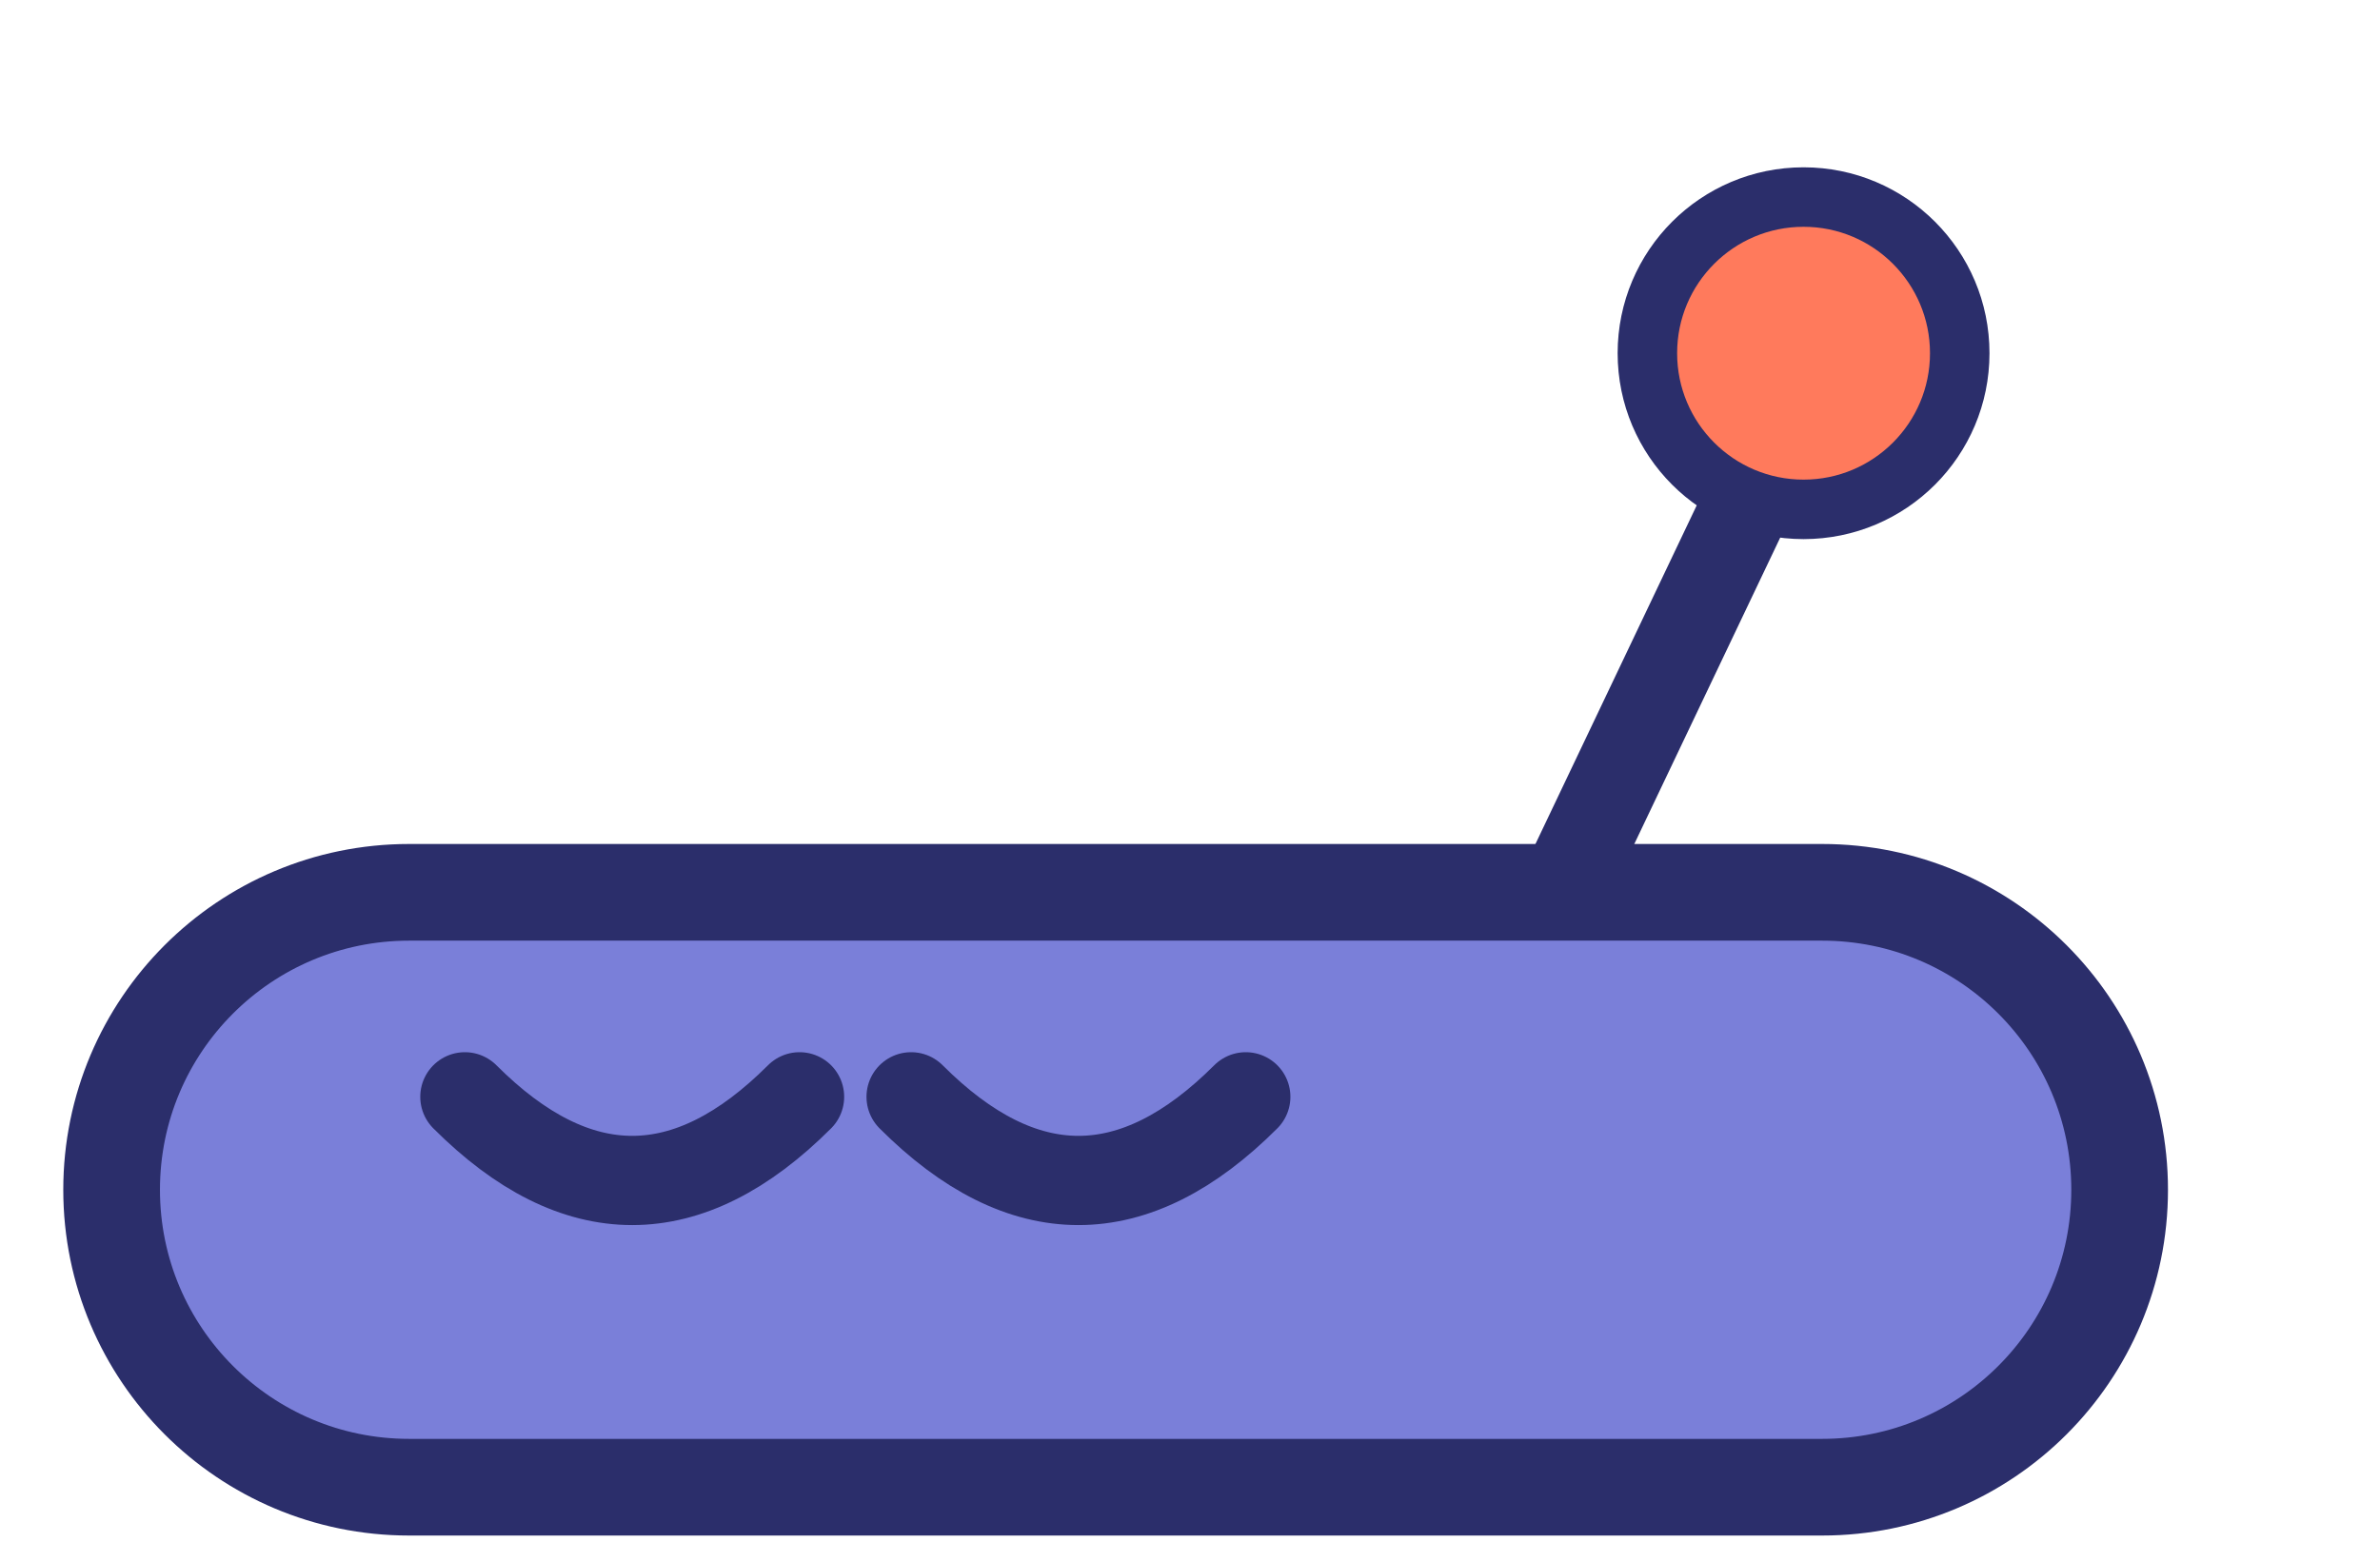
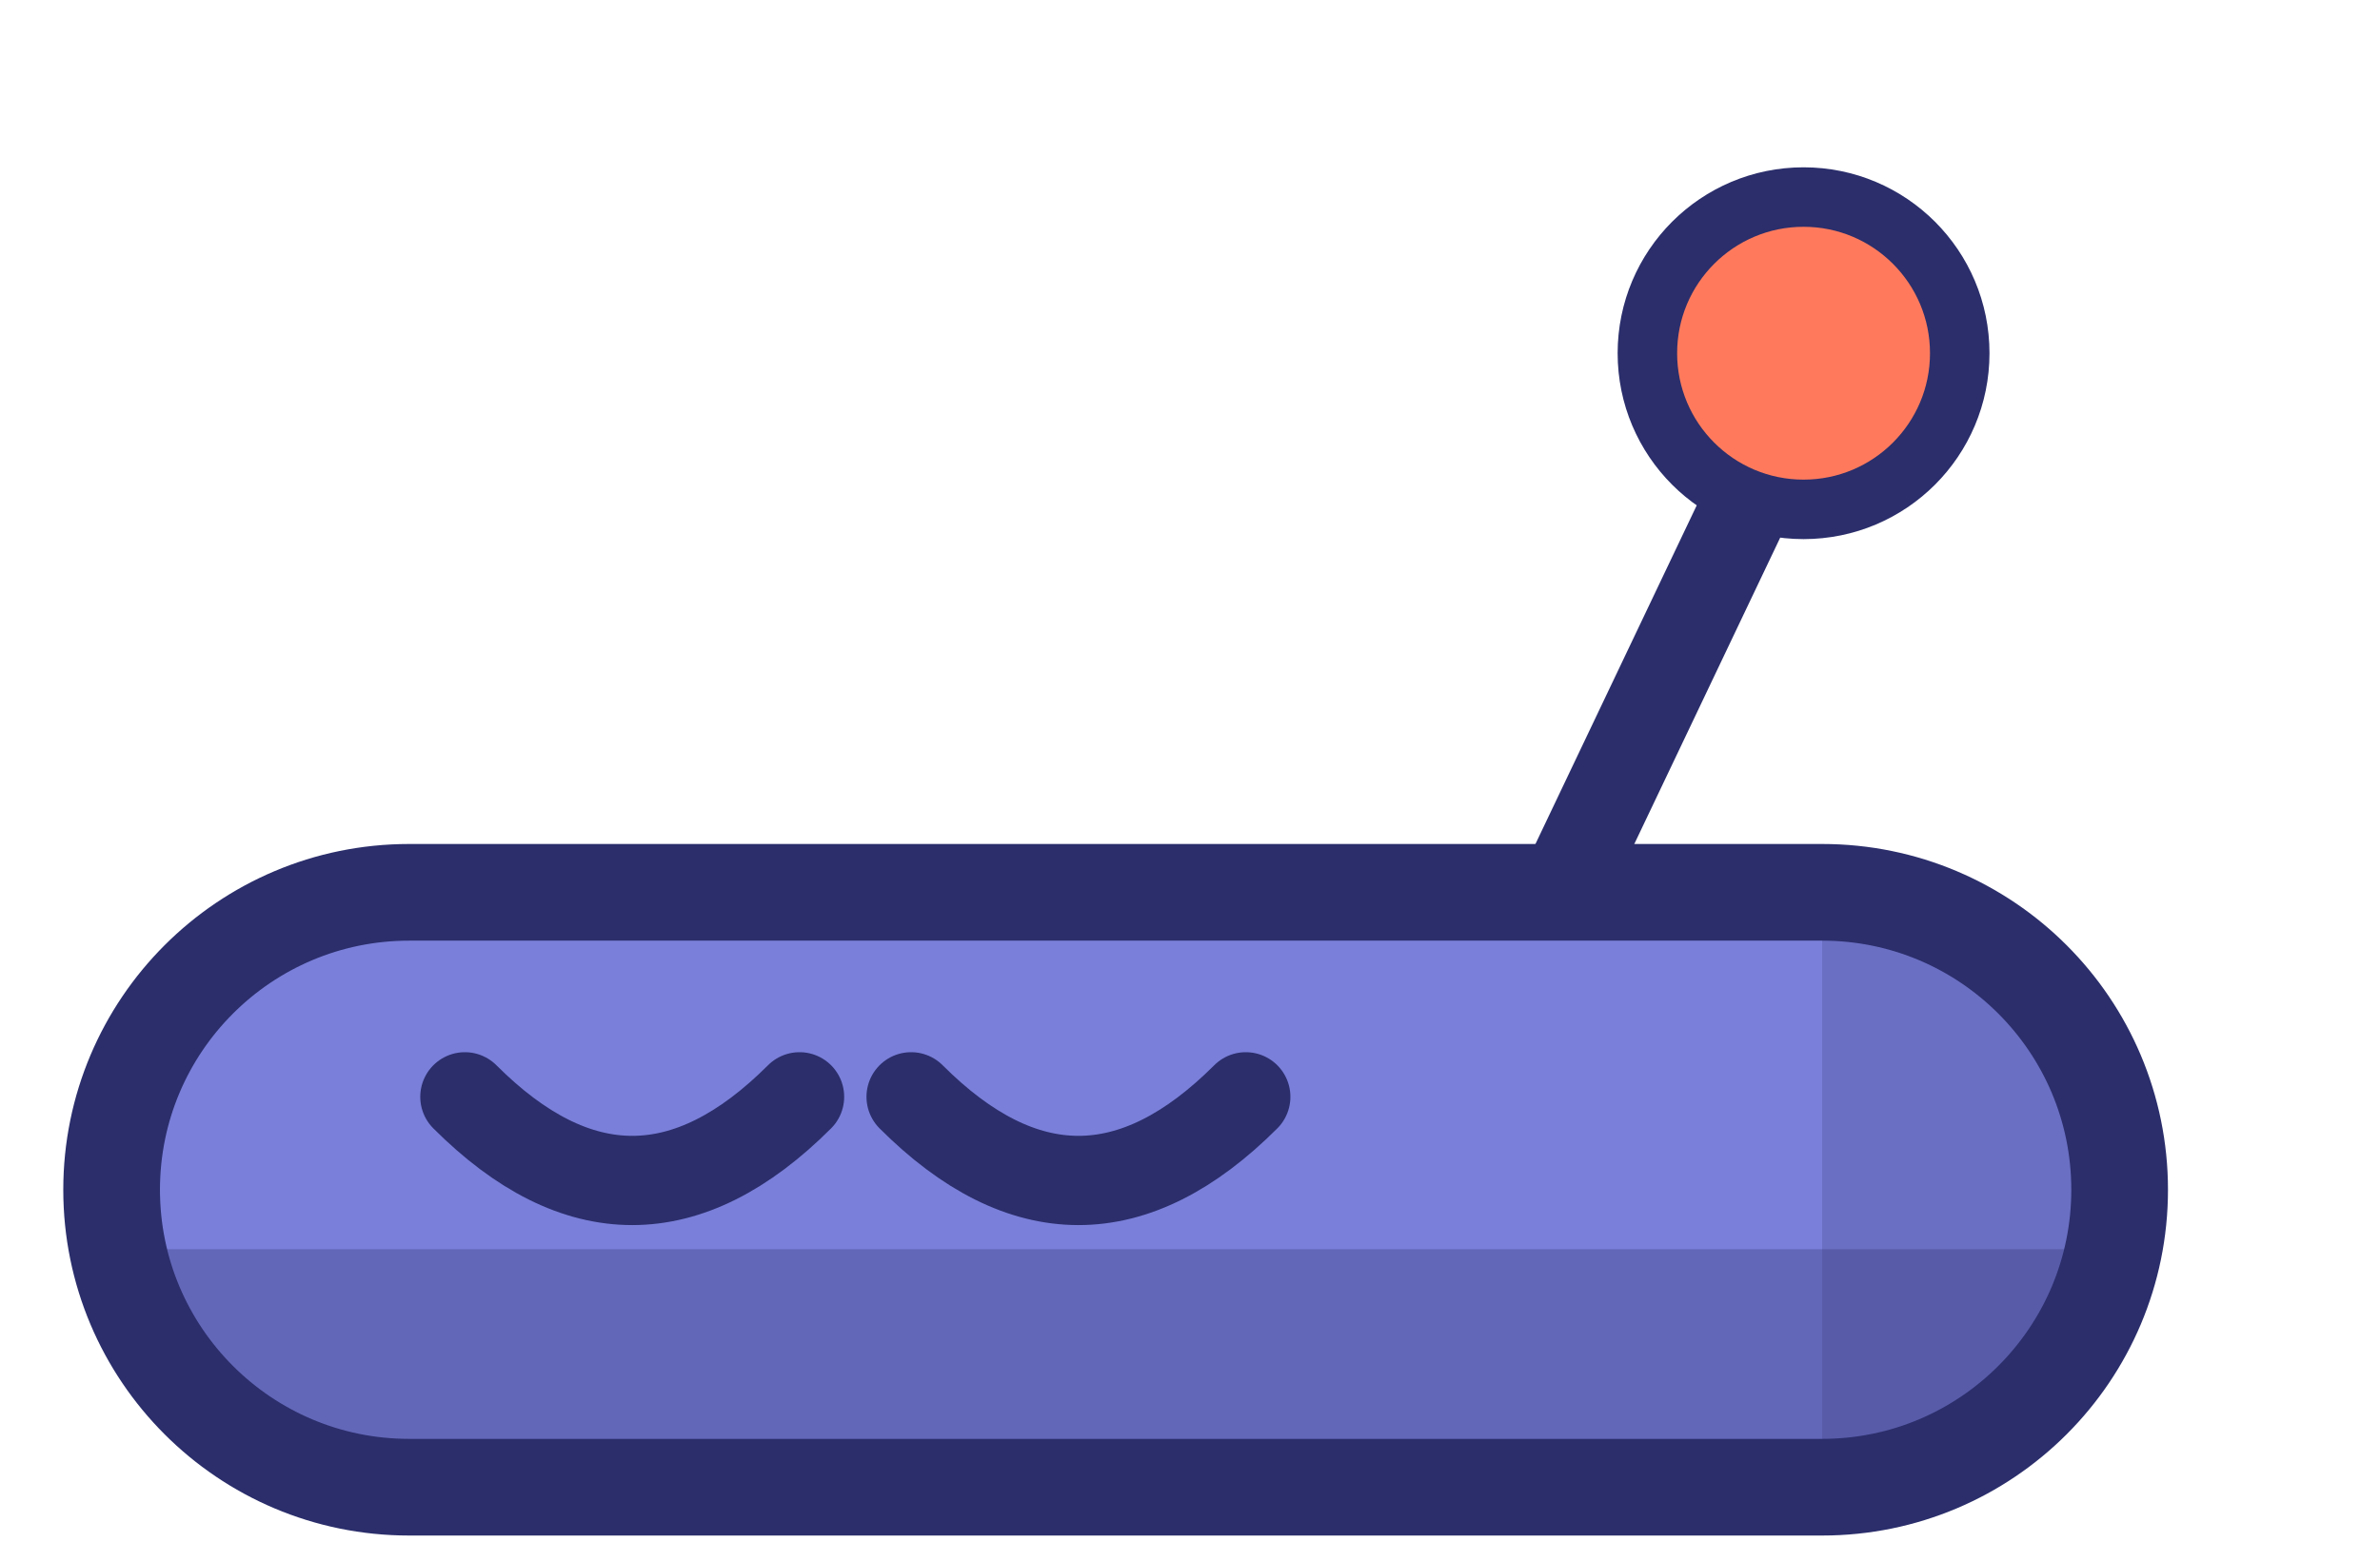
<svg xmlns="http://www.w3.org/2000/svg" width="27.43" height="18" viewBox="0 -2 64 42" fill="none">
  <rect x="3" y="22" width="54" height="16" rx="8" fill="#7A7FD9" />
+   <path d="M56.84 31.6 C56.08 35.32 52.8 38 49 38 L11 38 C7.2 38 3.92 35.32 3.16 31.6 Z" fill="#2B2E6B" opacity="0.3" />
+   <path d="M49 22 L49 22 C53.42 22 57 25.58 57 30 C57 34.42 53.42 38 49 38 Z" fill="#2B2E6B" opacity="0.2" />
  <rect x="3" y="22" width="54" height="16" rx="8" stroke="#2B2E6B" stroke-width="2.6" stroke-linecap="round" stroke-linejoin="round" />
  <path d="M42 22 L47 11.5" stroke="#2B2E6B" stroke-width="2.4" stroke-linecap="round" stroke-linejoin="round" />
  <circle cx="48.5" cy="7.5" r="4.2" fill="#FF7A5C" />
  <circle cx="48.5" cy="7.5" r="4.2" stroke="#2B2E6B" stroke-width="1.6" stroke-linecap="round" stroke-linejoin="round" />
  <path d="M12.5 27.5 Q17 32 21.5 27.5" stroke="#2B2E6B" stroke-width="2.4" stroke-linecap="round" stroke-linejoin="round" />
  <path d="M24.5 27.5 Q29 32 33.5 27.5" stroke="#2B2E6B" stroke-width="2.4" stroke-linecap="round" stroke-linejoin="round" />
</svg>
